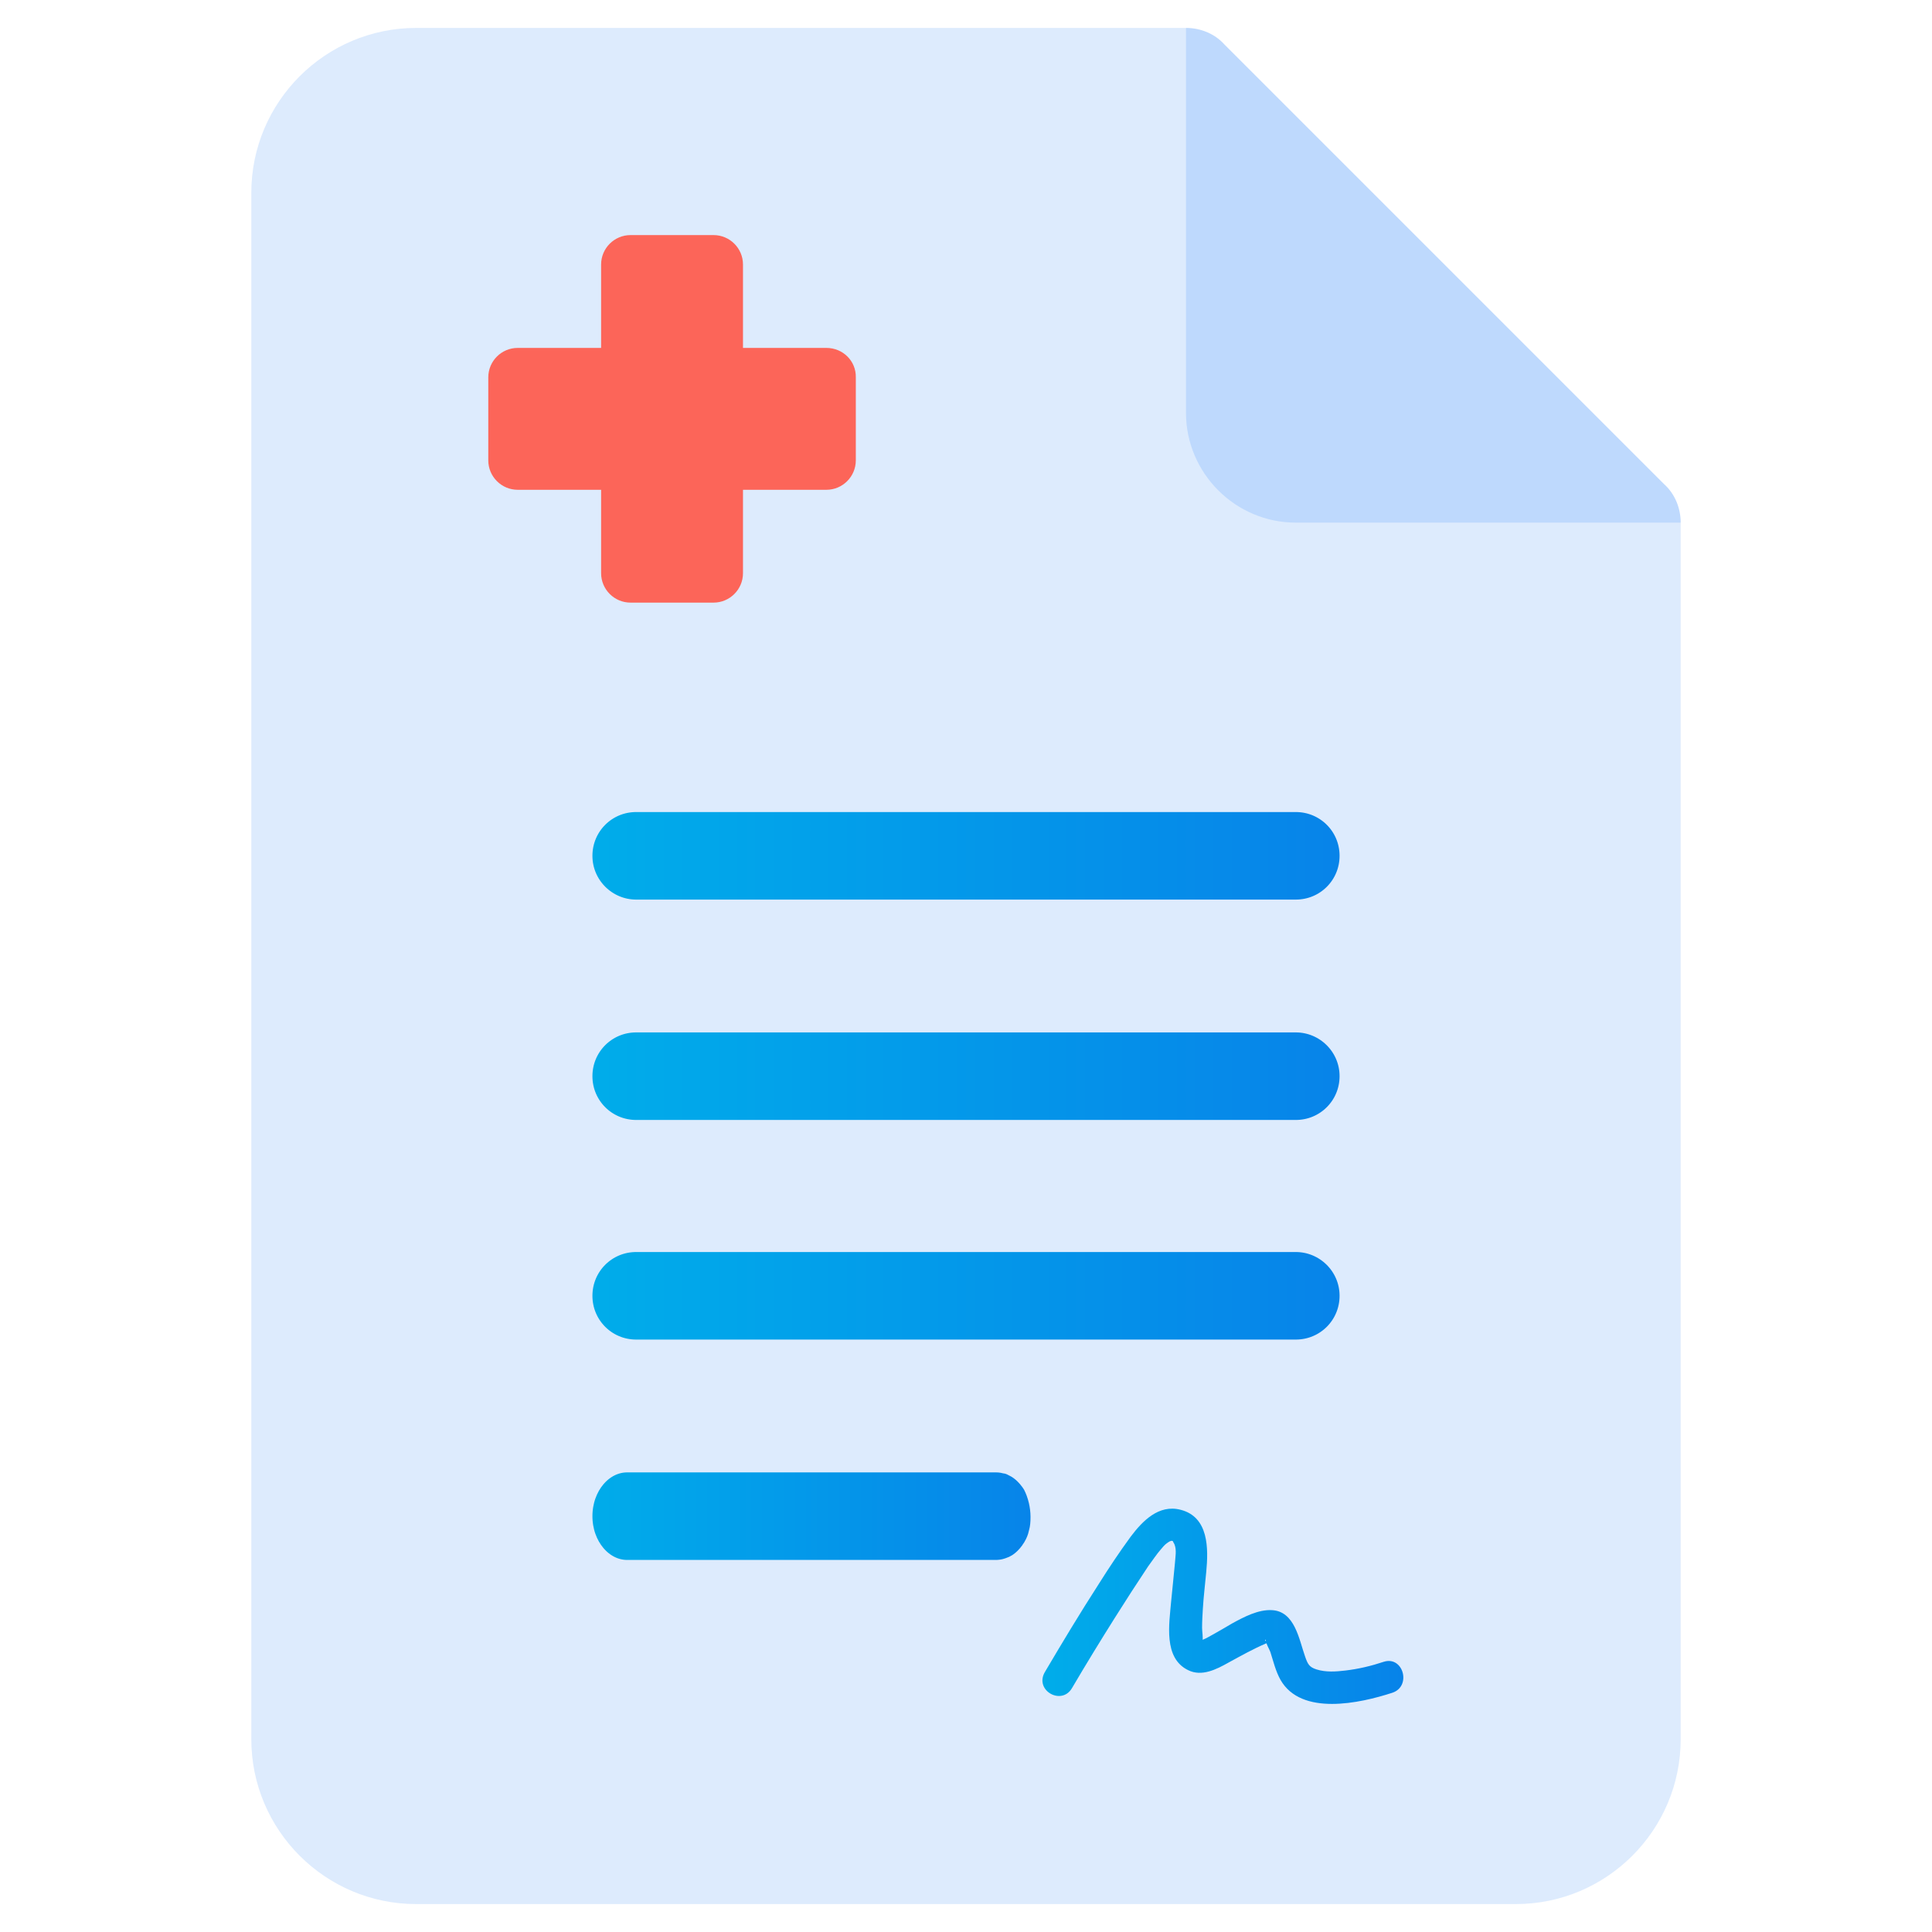
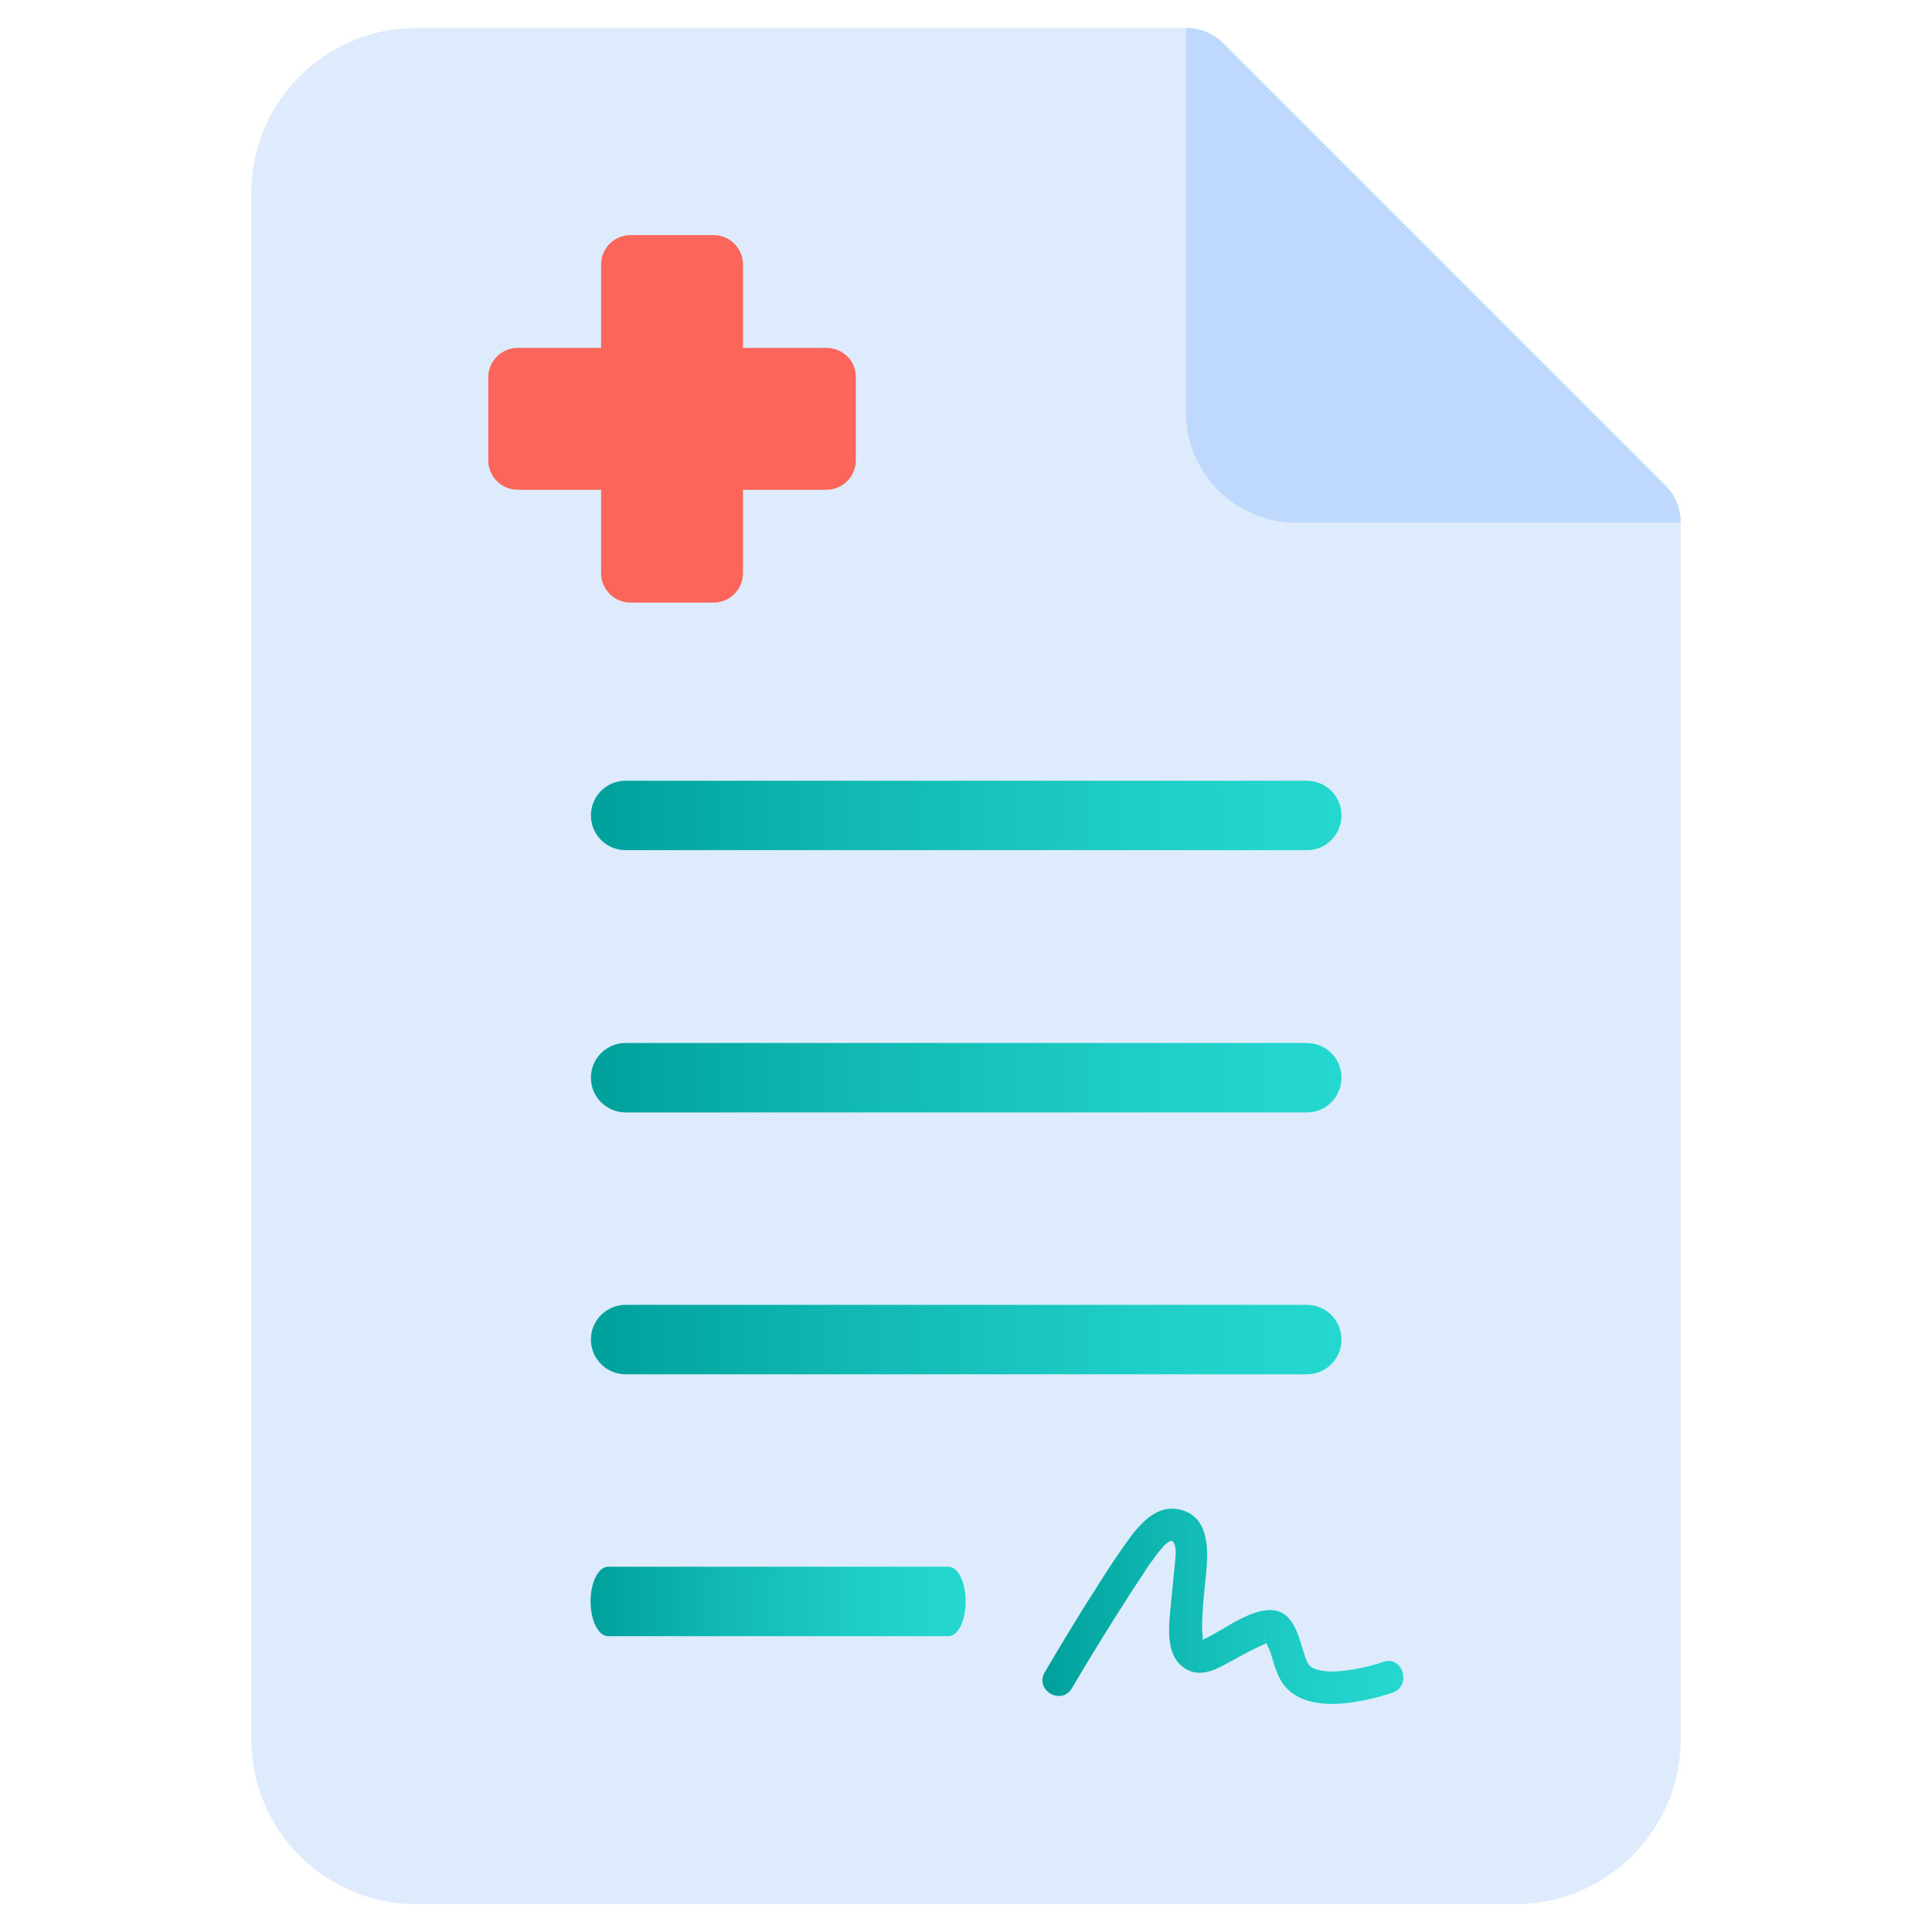
<svg xmlns="http://www.w3.org/2000/svg" version="1.1" id="Layer_3" x="0px" y="0px" viewBox="0 0 512 512" style="enable-background:new 0 0 512 512;" xml:space="preserve">
  <style type="text/css">
	.st0{fill:#DDEBFD;}
	.st1{fill:#BED9FD;}
- 	.st2{fill:url(#SVGID_1_);stroke:#DDEBFD;stroke-width:6;stroke-miterlimit:10;}
- 	.st3{fill:url(#SVGID_00000120559380262337755580000016490677007354256781_);stroke:#DDEBFD;stroke-width:6;stroke-miterlimit:10;}
- 	.st4{fill:url(#SVGID_00000134240359688466442040000015505024003847607741_);stroke:#DDEBFD;stroke-width:6;stroke-miterlimit:10;}
- 	.st5{fill:url(#SVGID_00000055667452217816732910000016854277442642684810_);stroke:#DDEBFD;stroke-width:6;stroke-miterlimit:10;}
- 	.st6{fill:#FC6559;}
- 	.st7{fill:url(#path1255_00000105412759561397740930000004558590621978012061_);}
+ 	.st2{fill:#FC6559;}
+ 	.st3{fill:url(#path1255_00000111157123119724413260000000786918105456526008_);}
+ 	.st4{fill:url(#SVGID_1_);}
+ 	.st5{fill:url(#SVGID_00000177460464068008852070000006000912649106999704_);}
+ 	.st6{fill:url(#SVGID_00000041279678826600514640000012152130130477147823_);}
+ 	.st7{fill:url(#SVGID_00000115514045148840445500000006444843479129551524_);}
</style>
  <path class="st0" d="M343.4,109.4l-29.1-102H256H110.3C86.2,7.4,66.6,27,66.6,51.1v409.8c0,24.1,19.6,43.7,43.7,43.7H256h145.7  c24.1,0,43.7-19.6,43.7-43.7V138.5L343.4,109.4z" />
  <path class="st1" d="M445.4,138.5h-102c-16,0-29.1-13.1-29.1-29.1V7.4c3.8,0,7.6,1.5,10.2,4.4L441,128.3  C443.9,130.9,445.4,134.7,445.4,138.5z" />
-   <linearGradient id="SVGID_1_" gradientUnits="userSpaceOnUse" x1="154.037" y1="226.868" x2="357.963" y2="226.868">
-     <stop offset="0" style="stop-color:#00ADEA" />
-     <stop offset="1" style="stop-color:#0783E9" />
+   <path class="st2" d="M219,92.2h-22.1V70.1c0-4.3-3.5-7.8-7.8-7.8h-22c-4.3,0-7.8,3.5-7.8,7.8v22.1h-22.1c-4.3,0-7.8,3.5-7.8,7.8v22  c0,4.3,3.5,7.8,7.8,7.8h22.1v22.1c0,4.3,3.5,7.8,7.8,7.8h22c4.3,0,7.8-3.5,7.8-7.8v-22.1H219c4.3,0,7.8-3.5,7.8-7.8v-22  C226.9,95.7,223.4,92.2,219,92.2z" />
+   <g id="g1253" transform="translate(118.064,69.8047)">
+     <linearGradient id="path1255_00000169546769676244213000000011359621729739886215_" gradientUnits="userSpaceOnUse" x1="-78.051" y1="685.877" x2="17.476" y2="685.877" gradientTransform="matrix(1 0 0 1 236.128 -330)">
+       <stop offset="0" style="stop-color:#00A09C" />
+       <stop offset="0.338" style="stop-color:#10B8B2" />
+       <stop offset="0.745" style="stop-color:#1FCFC7" />
+       <stop offset="1" style="stop-color:#25D8CF" />
+     </linearGradient>
+     <path id="path1255" style="fill:url(#path1255_00000169546769676244213000000011359621729739886215_);" d="M166,377.6   c3.7-6.3,7.5-12.5,11.4-18.7c2.9-4.6,5.8-9.1,8.8-13.6c1.1-1.5,2.4-3.4,3.2-4.3c0.6-0.7,1.2-1.5,2-2c0.7-0.5,1.1-0.6,1.5-0.3   c-0.4-0.3,0.2,0.5,0.3,0.8c0.6,1.5,0.2,3.4,0.1,5c-0.3,3.4-0.7,6.8-1,10.1c-0.5,5.9-2.1,15,4.5,18.2c3.6,1.8,7.5-0.2,10.7-2   c3.3-1.8,6.5-3.6,10-5.1c1-0.4,1.4-0.2,0-0.6c-0.6-0.1-0.1-0.7-0.1-0.1c0,0.7,0.9,2.2,1.2,3c0.8,2.5,1.4,5.1,2.7,7.4   c5.5,9.6,21,6.2,29.6,3.4c5.2-1.7,2.9-9.9-2.3-8.2c-3.3,1.1-6.7,1.9-10.1,2.3c-2.5,0.3-5.2,0.5-7.7-0.3c-1.9-0.6-2.3-1.4-3-3.4   c-1.6-4.5-2.7-12-8.8-12.3c-3.6-0.2-7.4,1.8-10.5,3.5c-1.7,1-3.4,2-5.2,3c-0.8,0.4-1.5,0.9-2.3,1.2c-1.7,0.7-0.3,0.3-0.4,0.5   c0.2-1-0.1-2.5-0.1-3.5c0-1.7,0.1-3.3,0.2-5c0.2-3.3,0.6-6.5,0.9-9.8c0.6-6.2,0.7-14.6-6.8-16.5c-5.8-1.5-10.1,3-13.2,7.1   c-3,4.1-5.8,8.3-8.5,12.6c-4.9,7.6-9.6,15.4-14.2,23.2C155.9,378.1,163.2,382.3,166,377.6" />
+   </g>
+   <linearGradient id="SVGID_1_" gradientUnits="userSpaceOnUse" x1="156.6" y1="685" x2="355.5" y2="685" gradientTransform="matrix(1 0 0 1 0 -330)">
+     <stop offset="0" style="stop-color:#00A09C" />
+     <stop offset="0.338" style="stop-color:#10B8B2" />
+     <stop offset="0.745" style="stop-color:#1FCFC7" />
+     <stop offset="1" style="stop-color:#25D8CF" />
  </linearGradient>
-   <path class="st2" d="M168.6,241.4H256h87.4c8.1,0,14.6-6.5,14.6-14.6s-6.5-14.6-14.6-14.6H256h-87.4c-8.1,0-14.6,6.5-14.6,14.6  S160.6,241.4,168.6,241.4z" />
-   <linearGradient id="SVGID_00000158712397444184142620000011091237508266737282_" gradientUnits="userSpaceOnUse" x1="154.037" y1="401.661" x2="276.141" y2="401.661">
-     <stop offset="0" style="stop-color:#00ADEA" />
-     <stop offset="1" style="stop-color:#0783E9" />
+   <path class="st4" d="M346.4,364.2H165.8c-5.1,0-9.2-4.1-9.2-9.2s4.1-9.2,9.2-9.2h180.5c5.1,0,9.2,4.1,9.2,9.2  S351.4,364.2,346.4,364.2z" />
+   <linearGradient id="SVGID_00000005979368044205420380000003852935422140988820_" gradientUnits="userSpaceOnUse" x1="156.5" y1="754.4" x2="255.9" y2="754.4" gradientTransform="matrix(1 0 0 1 0 -330)">
+     <stop offset="0" style="stop-color:#00A09C" />
+     <stop offset="0.338" style="stop-color:#10B8B2" />
+     <stop offset="0.745" style="stop-color:#1FCFC7" />
+     <stop offset="1" style="stop-color:#25D8CF" />
  </linearGradient>
-   <path style="fill:url(#SVGID_00000158712397444184142620000011091237508266737282_);stroke:#DDEBFD;stroke-width:6;stroke-miterlimit:10;" d="  M274.1,393.5c-0.2-0.4-0.5-0.8-0.7-1.1c-1-1.4-2.2-2.6-3.6-3.5c-0.3-0.2-0.7-0.4-1.1-0.6c-0.7-0.4-1.5-0.7-2.3-0.8  c-0.8-0.2-1.6-0.3-2.5-0.3h-24.4h-73.3c-6.7,0-12.2,6.5-12.2,14.6c0,8.1,5.5,14.6,12.2,14.6h73.3h24.4c0.8,0,1.7-0.1,2.5-0.3  c0.8-0.2,1.6-0.5,2.3-0.8c0.4-0.2,0.7-0.4,1.1-0.6c1.4-0.9,2.6-2.1,3.6-3.5c0.2-0.4,0.5-0.7,0.7-1.1c0.7-1.2,1.2-2.4,1.5-3.8  c0.4-1.4,0.5-2.8,0.5-4.3s-0.2-3-0.5-4.3C275.2,396,274.7,394.7,274.1,393.5z" />
-   <linearGradient id="SVGID_00000057144899446059421990000017098824696653414046_" gradientUnits="userSpaceOnUse" x1="154.037" y1="343.397" x2="357.963" y2="343.397">
-     <stop offset="0" style="stop-color:#00ADEA" />
-     <stop offset="1" style="stop-color:#0783E9" />
+   <path style="fill:url(#SVGID_00000005979368044205420380000003852935422140988820_);" d="M251.4,433.6h-90.3c-2.5,0-4.6-4.1-4.6-9.2  s2.1-9.2,4.6-9.2h90.2c2.6,0,4.6,4.1,4.6,9.2S253.9,433.6,251.4,433.6z" />
+   <linearGradient id="SVGID_00000023967112196408237490000014651696972523503245_" gradientUnits="userSpaceOnUse" x1="156.6" y1="546.1" x2="355.5" y2="546.1" gradientTransform="matrix(1 0 0 1 0 -330)">
+     <stop offset="0" style="stop-color:#00A09C" />
+     <stop offset="0.338" style="stop-color:#10B8B2" />
+     <stop offset="0.745" style="stop-color:#1FCFC7" />
+     <stop offset="1" style="stop-color:#25D8CF" />
  </linearGradient>
-   <path style="fill:url(#SVGID_00000057144899446059421990000017098824696653414046_);stroke:#DDEBFD;stroke-width:6;stroke-miterlimit:10;" d="  M343.4,328.8H256h-87.4c-8.1,0-14.6,6.5-14.6,14.6s6.5,14.6,14.6,14.6H256h87.4c8.1,0,14.6-6.5,14.6-14.6S351.4,328.8,343.4,328.8z" />
-   <linearGradient id="SVGID_00000083770844282011202700000002689103488850159254_" gradientUnits="userSpaceOnUse" x1="154.037" y1="285.132" x2="357.963" y2="285.132">
-     <stop offset="0" style="stop-color:#00ADEA" />
-     <stop offset="1" style="stop-color:#0783E9" />
+   <path style="fill:url(#SVGID_00000023967112196408237490000014651696972523503245_);" d="M346.4,225.3H165.8c-5.1,0-9.2-4.1-9.2-9.2  s4.1-9.2,9.2-9.2h180.5c5.1,0,9.2,4.1,9.2,9.2S351.4,225.3,346.4,225.3z" />
+   <linearGradient id="SVGID_00000125578687985347932170000004358349378417387649_" gradientUnits="userSpaceOnUse" x1="156.6" y1="615.6" x2="355.5" y2="615.6" gradientTransform="matrix(1 0 0 1 0 -330)">
+     <stop offset="0" style="stop-color:#00A09C" />
+     <stop offset="0.338" style="stop-color:#10B8B2" />
+     <stop offset="0.745" style="stop-color:#1FCFC7" />
+     <stop offset="1" style="stop-color:#25D8CF" />
  </linearGradient>
-   <path style="fill:url(#SVGID_00000083770844282011202700000002689103488850159254_);stroke:#DDEBFD;stroke-width:6;stroke-miterlimit:10;" d="  M343.4,270.6H256h-87.4c-8.1,0-14.6,6.5-14.6,14.6c0,8.1,6.5,14.6,14.6,14.6H256h87.4c8.1,0,14.6-6.5,14.6-14.6  C358,277.1,351.4,270.6,343.4,270.6z" />
-   <path class="st6" d="M219,92.2h-22.1V70.1c0-4.3-3.5-7.8-7.8-7.8h-22c-4.3,0-7.8,3.5-7.8,7.8v22.1h-22.1c-4.3,0-7.8,3.5-7.8,7.8v22  c0,4.3,3.5,7.8,7.8,7.8h22.1v22.1c0,4.3,3.5,7.8,7.8,7.8h22c4.3,0,7.8-3.5,7.8-7.8v-22.1H219c4.3,0,7.8-3.5,7.8-7.8v-22  C226.9,95.7,223.4,92.2,219,92.2z" />
-   <g id="g1253" transform="translate(118.064,69.8047)">
-     <linearGradient id="path1255_00000036245478982961222260000012627018311201719463_" gradientUnits="userSpaceOnUse" x1="158.077" y1="356.08" x2="253.604" y2="356.08">
-       <stop offset="0" style="stop-color:#00ADEA" />
-       <stop offset="1" style="stop-color:#0783E9" />
-     </linearGradient>
-     <path id="path1255" style="fill:url(#path1255_00000036245478982961222260000012627018311201719463_);" d="M166,377.6   c3.7-6.3,7.5-12.5,11.4-18.7c2.9-4.6,5.8-9.1,8.8-13.6c1.1-1.5,2.4-3.4,3.2-4.3c0.6-0.7,1.2-1.5,2-2c0.7-0.5,1.1-0.6,1.5-0.3   c-0.4-0.3,0.2,0.5,0.3,0.8c0.6,1.5,0.2,3.4,0.1,5c-0.3,3.4-0.7,6.8-1,10.1c-0.5,5.9-2.1,15,4.5,18.2c3.6,1.8,7.5-0.2,10.7-2   c3.3-1.8,6.5-3.6,10-5.1c1-0.4,1.4-0.2,0-0.6c-0.6-0.1-0.1-0.7-0.1-0.1c0,0.7,0.9,2.2,1.2,3c0.8,2.5,1.4,5.1,2.7,7.4   c5.5,9.6,21,6.2,29.6,3.4c5.2-1.7,2.9-9.9-2.3-8.2c-3.3,1.1-6.7,1.9-10.1,2.3c-2.5,0.3-5.2,0.5-7.7-0.3c-1.9-0.6-2.3-1.4-3-3.4   c-1.6-4.5-2.7-12-8.8-12.3c-3.6-0.2-7.4,1.8-10.5,3.5c-1.7,1-3.4,2-5.2,3c-0.8,0.4-1.5,0.9-2.3,1.2c-1.7,0.7-0.3,0.3-0.4,0.5   c0.2-1-0.1-2.5-0.1-3.5c0-1.7,0.1-3.3,0.2-5c0.2-3.3,0.6-6.5,0.9-9.8c0.6-6.2,0.7-14.6-6.8-16.5c-5.8-1.5-10.1,3-13.2,7.1   c-3,4.1-5.8,8.3-8.5,12.6c-4.9,7.6-9.6,15.4-14.2,23.2C155.9,378.1,163.2,382.3,166,377.6" />
-   </g>
+   <path style="fill:url(#SVGID_00000125578687985347932170000004358349378417387649_);" d="M346.4,294.8H165.8c-5.1,0-9.2-4.1-9.2-9.2  s4.1-9.2,9.2-9.2h180.5c5.1,0,9.2,4.1,9.2,9.2C355.5,290.7,351.4,294.8,346.4,294.8z" />
</svg>
